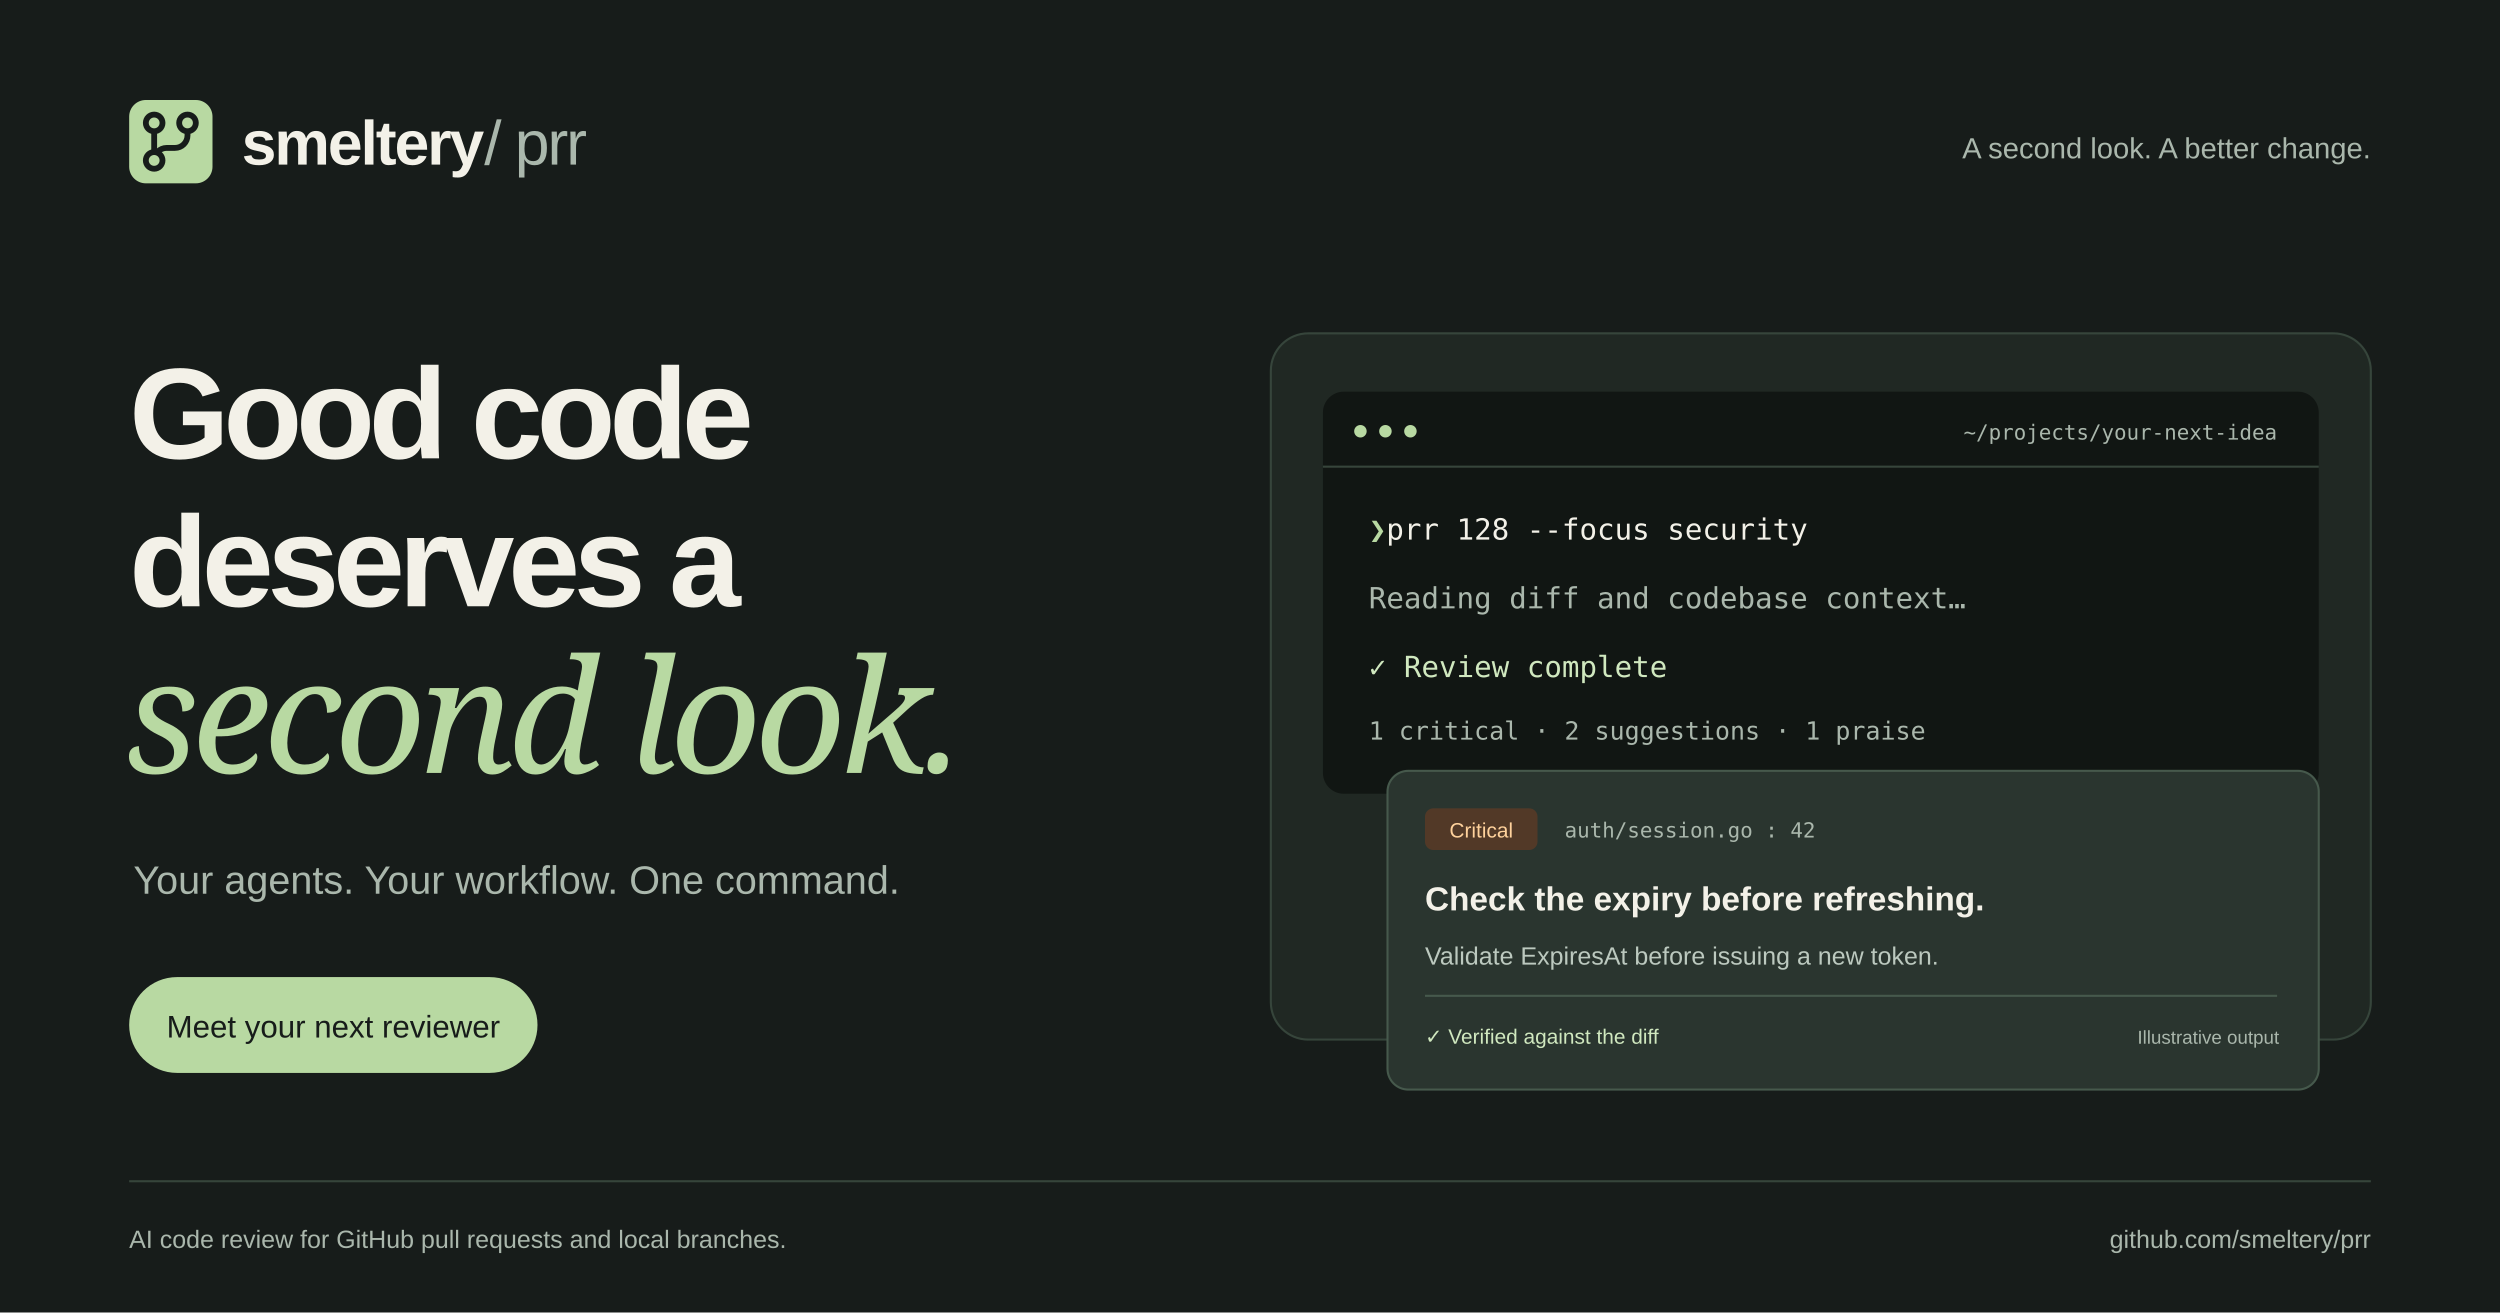
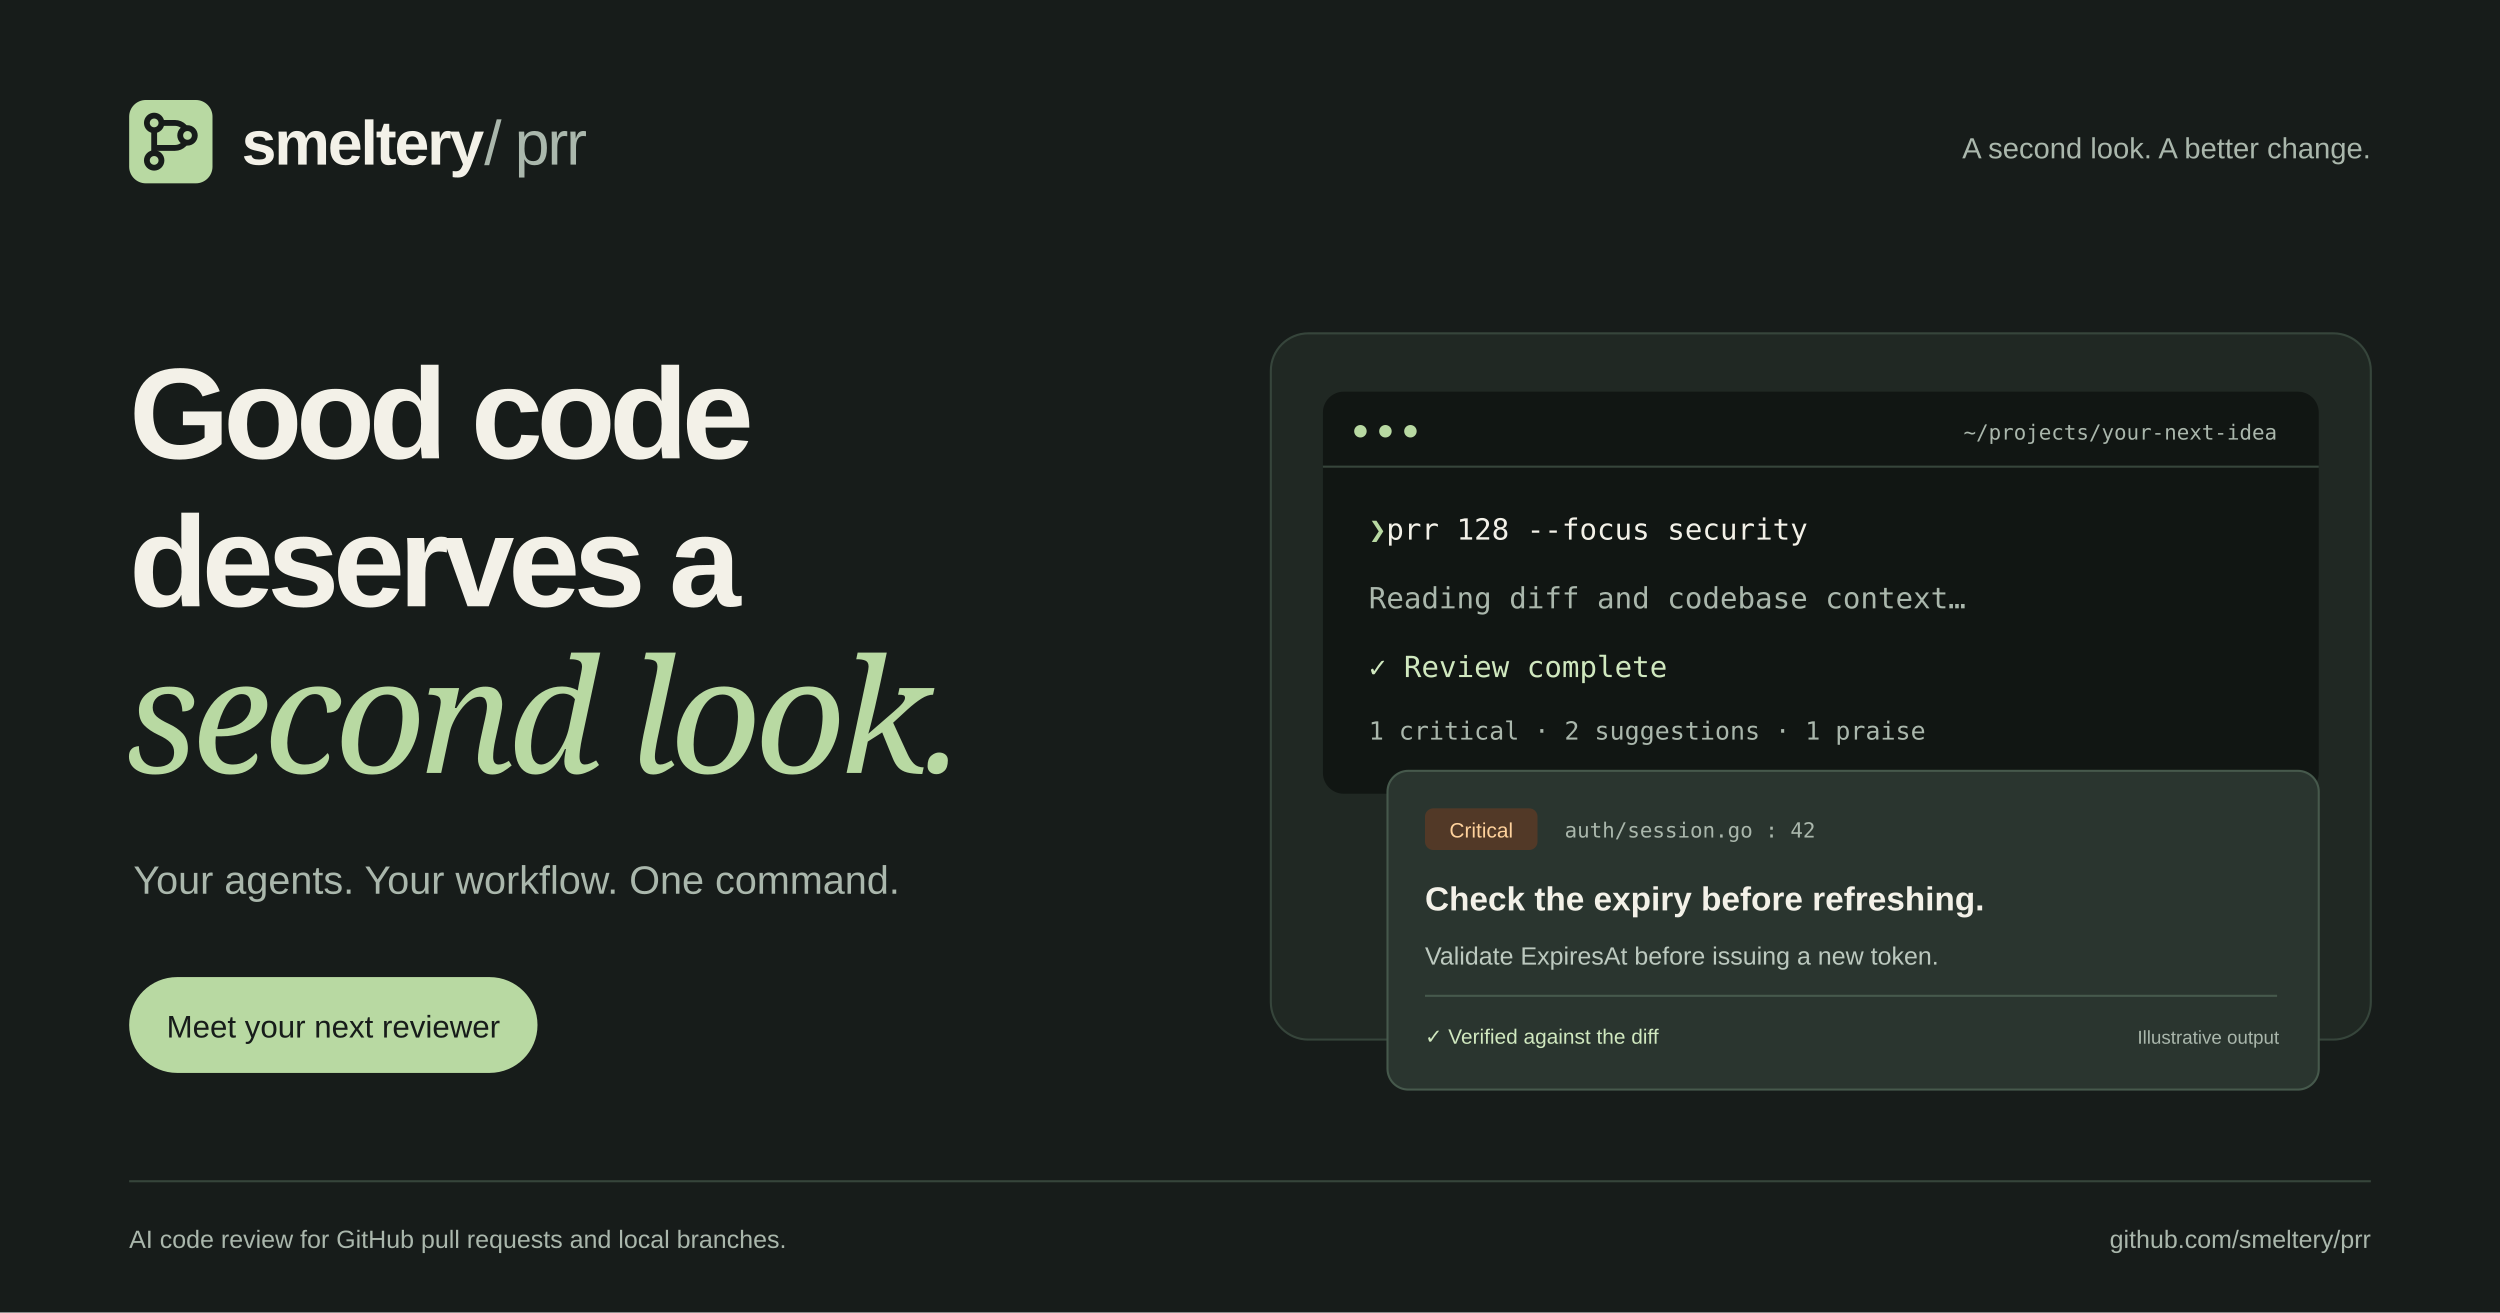
<svg xmlns="http://www.w3.org/2000/svg" width="1200" height="630" viewBox="0 0 1200 630">
  <rect width="1200" height="630" fill="#171c1a" />
  <g font-family="Arial, Helvetica, sans-serif" fill="#f3f1e8">
    <g transform="translate(62 48)">
      <rect width="40" height="40" rx="8" fill="#b8d9a2" />
-       <g fill="none" stroke="#171c1a" stroke-width="2.8">
-         <path d="M12 15v10m16-10v2a6 6 0 0 1-6 6h-4a6 6 0 0 0-6 6" />
-         <circle cx="12" cy="11" r="4" fill="#b8d9a2" />
-         <circle cx="12" cy="29" r="4" fill="#b8d9a2" />
-         <circle cx="28" cy="11" r="4" fill="#b8d9a2" />
+       <g fill="none" stroke="#171c1a" stroke-width="2.8" stroke-linecap="round" stroke-linejoin="round">
+         <path d="M12 29V11h10a6 6 0 0 1 0 12H12" />
+         <circle cx="12" cy="11" r="3.5" fill="#b8d9a2" />
+         <circle cx="12" cy="29" r="3.5" fill="#b8d9a2" />
+         <circle cx="28" cy="17" r="3.5" fill="#b8d9a2" />
      </g>
    </g>
    <text x="116" y="79" font-size="30" font-weight="600" letter-spacing="-1">smeltery<tspan fill="#aab7ac" font-weight="400"> / prr</tspan>
    </text>
    <text x="1138" y="76" text-anchor="end" font-size="14" fill="#aab7ac">A second look. A better change.</text>
    <text x="62" y="220" font-size="62" font-weight="600" letter-spacing="-3">Good code</text>
    <text x="62" y="291" font-size="62" font-weight="600" letter-spacing="-3">deserves a</text>
    <text x="60" y="371" font-family="Georgia, serif" font-style="italic" font-size="76" letter-spacing="-3" fill="#b8d9a2">second look.</text>
    <text x="64" y="429" font-size="19" fill="#aab7ac">Your agents. Your workflow. One command.</text>
    <rect x="62" y="469" width="196" height="46" rx="23" fill="#b8d9a2" />
    <text x="160" y="498" text-anchor="middle" font-size="15" fill="#171c1a">Meet your next reviewer</text>
    <rect x="610" y="160" width="528" height="339" rx="18" fill="#202823" stroke="#36453b" />
    <rect x="635" y="188" width="478" height="193" rx="10" fill="#111613" />
    <g fill="#b8d9a2">
      <circle cx="653" cy="207" r="3" />
      <circle cx="665" cy="207" r="3" />
      <circle cx="677" cy="207" r="3" />
    </g>
    <text x="1093" y="211" text-anchor="end" font-family="monospace" font-size="10" fill="#aab7ac">~/projects/your-next-idea</text>
    <path d="M635 224h478" stroke="#36453b" />
    <g font-family="monospace" font-size="14">
      <text x="657" y="259">
        <tspan fill="#b8d9a2">❯ </tspan>prr 128 --focus security</text>
      <text x="657" y="292" fill="#aab7ac">Reading diff and codebase context…</text>
      <text x="657" y="325" fill="#d0e8bf">✓ Review complete</text>
      <text x="657" y="355" font-size="12" fill="#aab7ac">1 critical · 2 suggestions · 1 praise</text>
    </g>
    <rect x="666" y="370" width="447" height="153" rx="10" fill="#2a352f" stroke="#46594c" />
    <rect x="684" y="388" width="54" height="20" rx="4" fill="#523927" />
    <text x="711" y="402" text-anchor="middle" font-size="10" fill="#ffd29c">Critical</text>
    <text x="751" y="402" font-size="10" font-family="monospace" fill="#aab7ac">auth/session.go : 42</text>
    <text x="684" y="437" font-size="16" font-weight="600">Check the expiry before refreshing.</text>
    <text x="684" y="463" font-size="12" fill="#bcc9bf">Validate ExpiresAt before issuing a new token.</text>
    <path d="M684 478h409" stroke="#46594c" />
    <text x="684" y="501" font-size="10" fill="#d0e8bf">✓ Verified against the diff</text>
    <text x="1094" y="501" text-anchor="end" font-size="9" fill="#aab7ac">Illustrative output</text>
    <path d="M62 567h1076" stroke="#36453b" />
    <text x="62" y="599" font-size="12" fill="#aab7ac">AI code review for GitHub pull requests and local branches.</text>
    <text x="1138" y="599" text-anchor="end" font-size="12" fill="#aab7ac">github.com/smeltery/prr</text>
  </g>
</svg>
